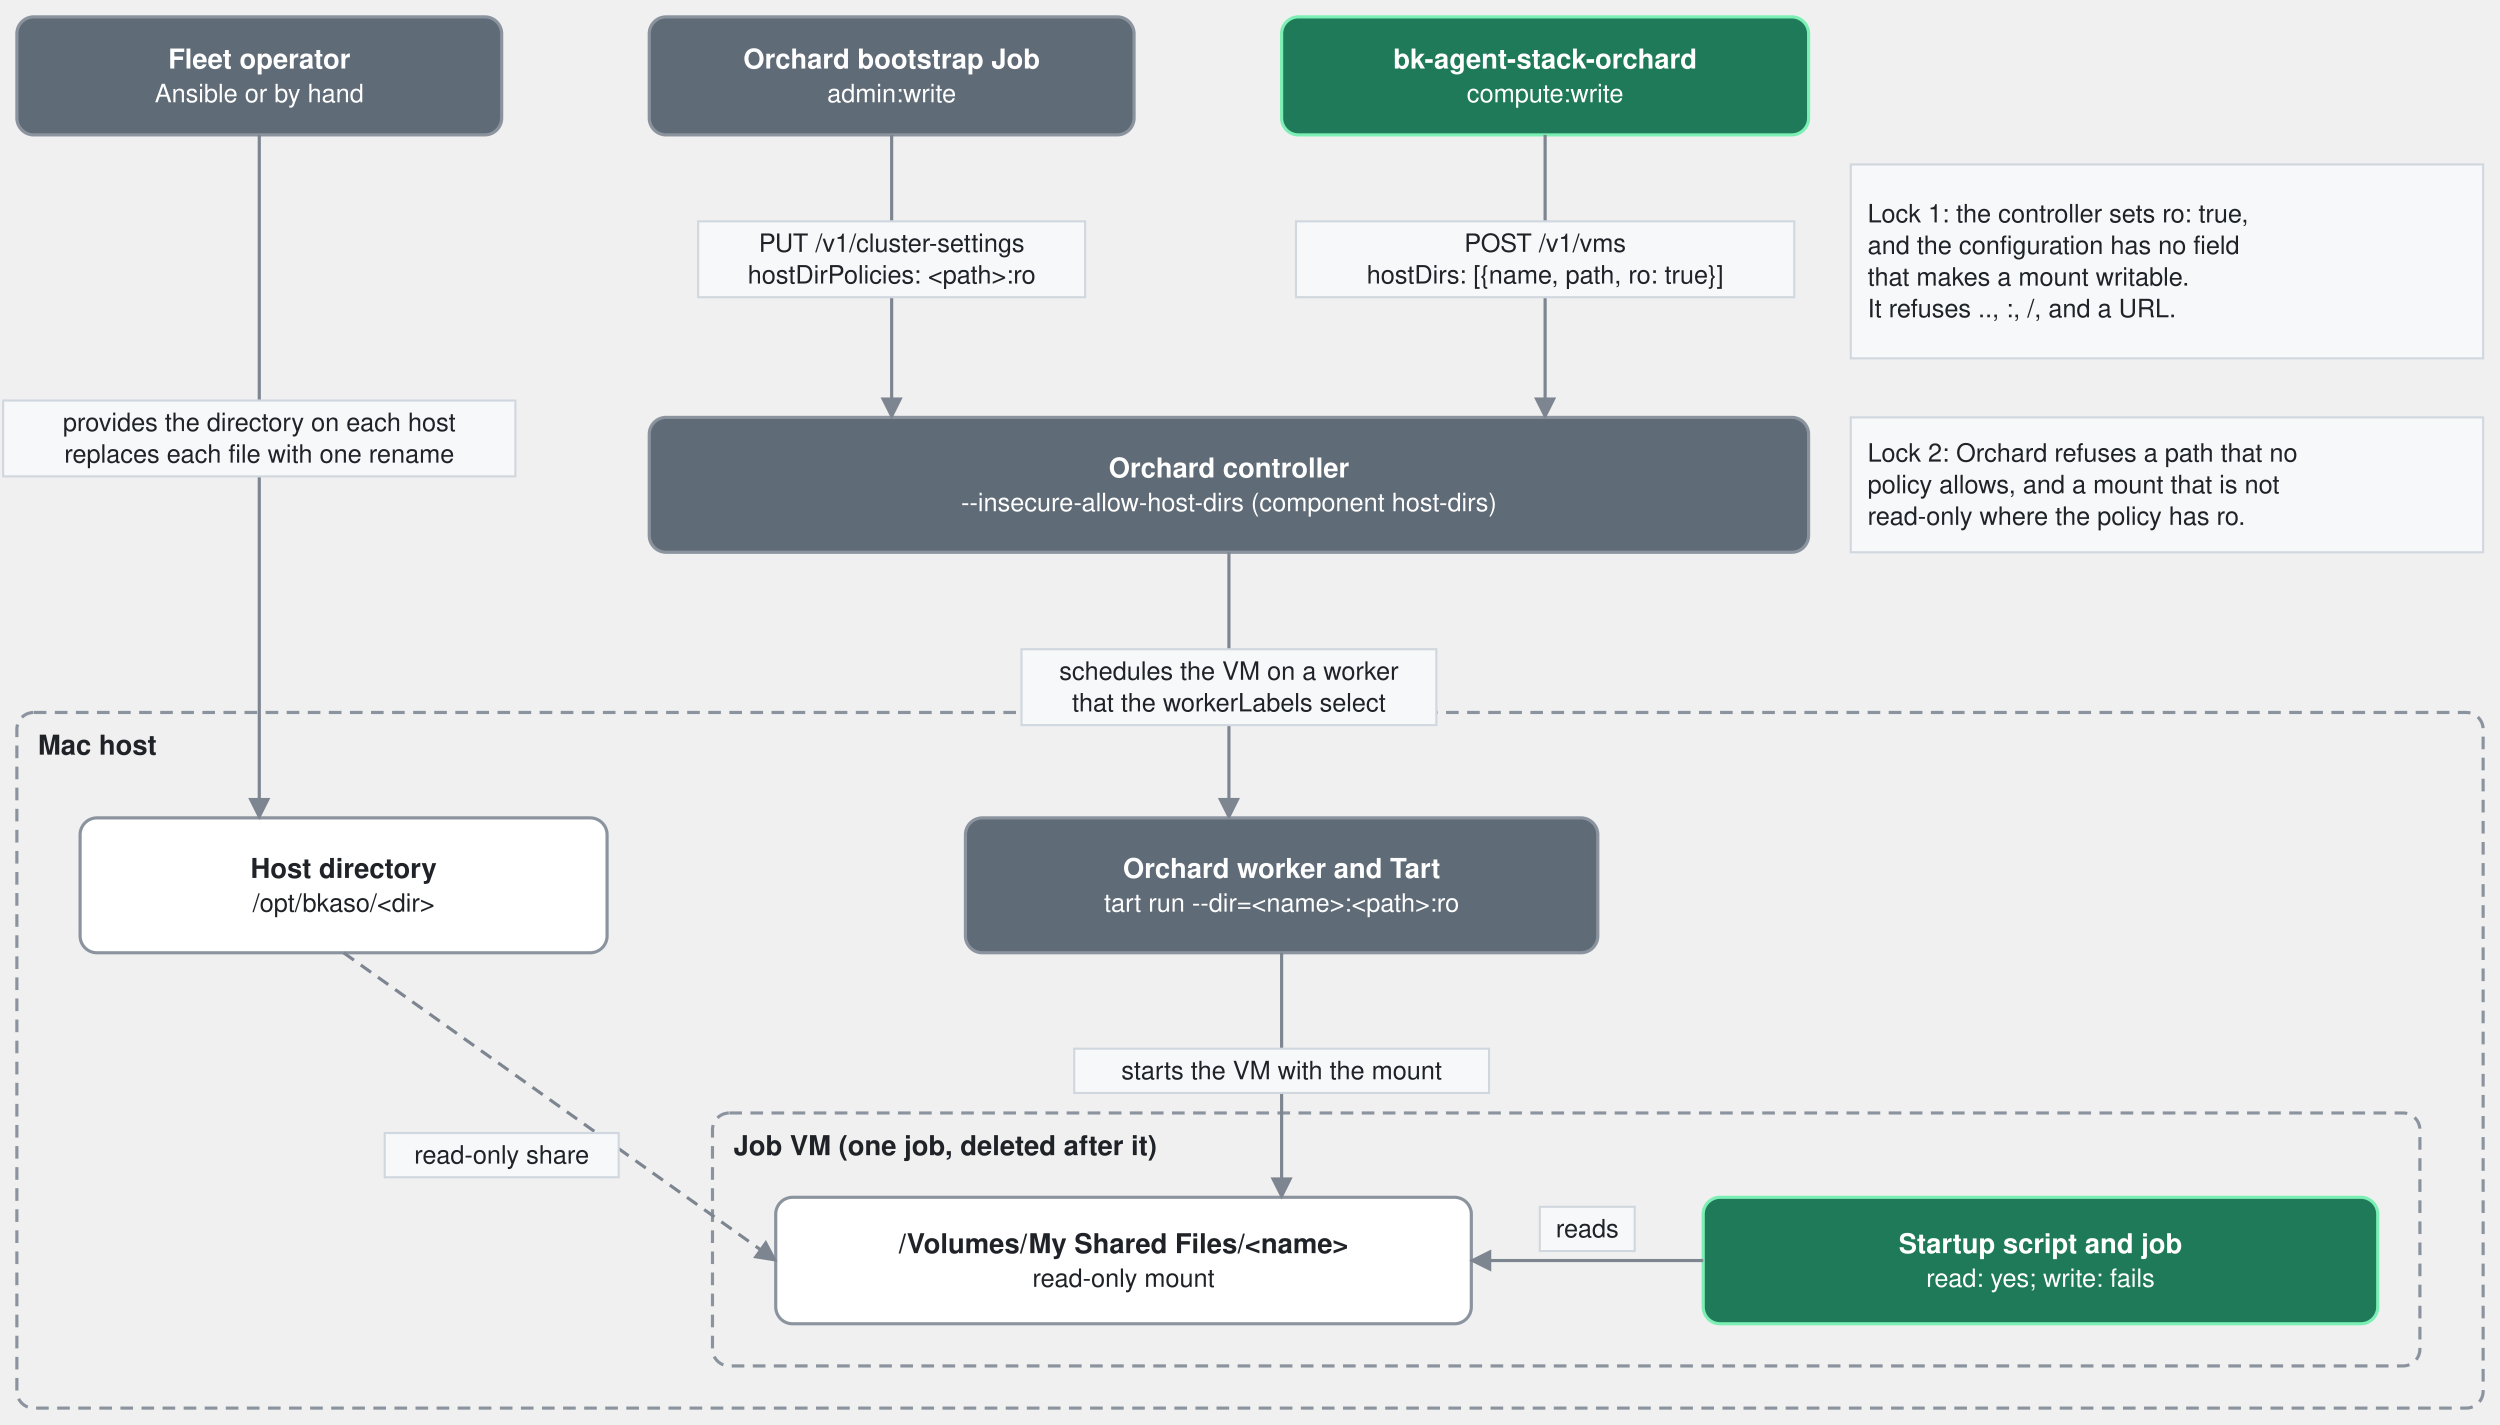
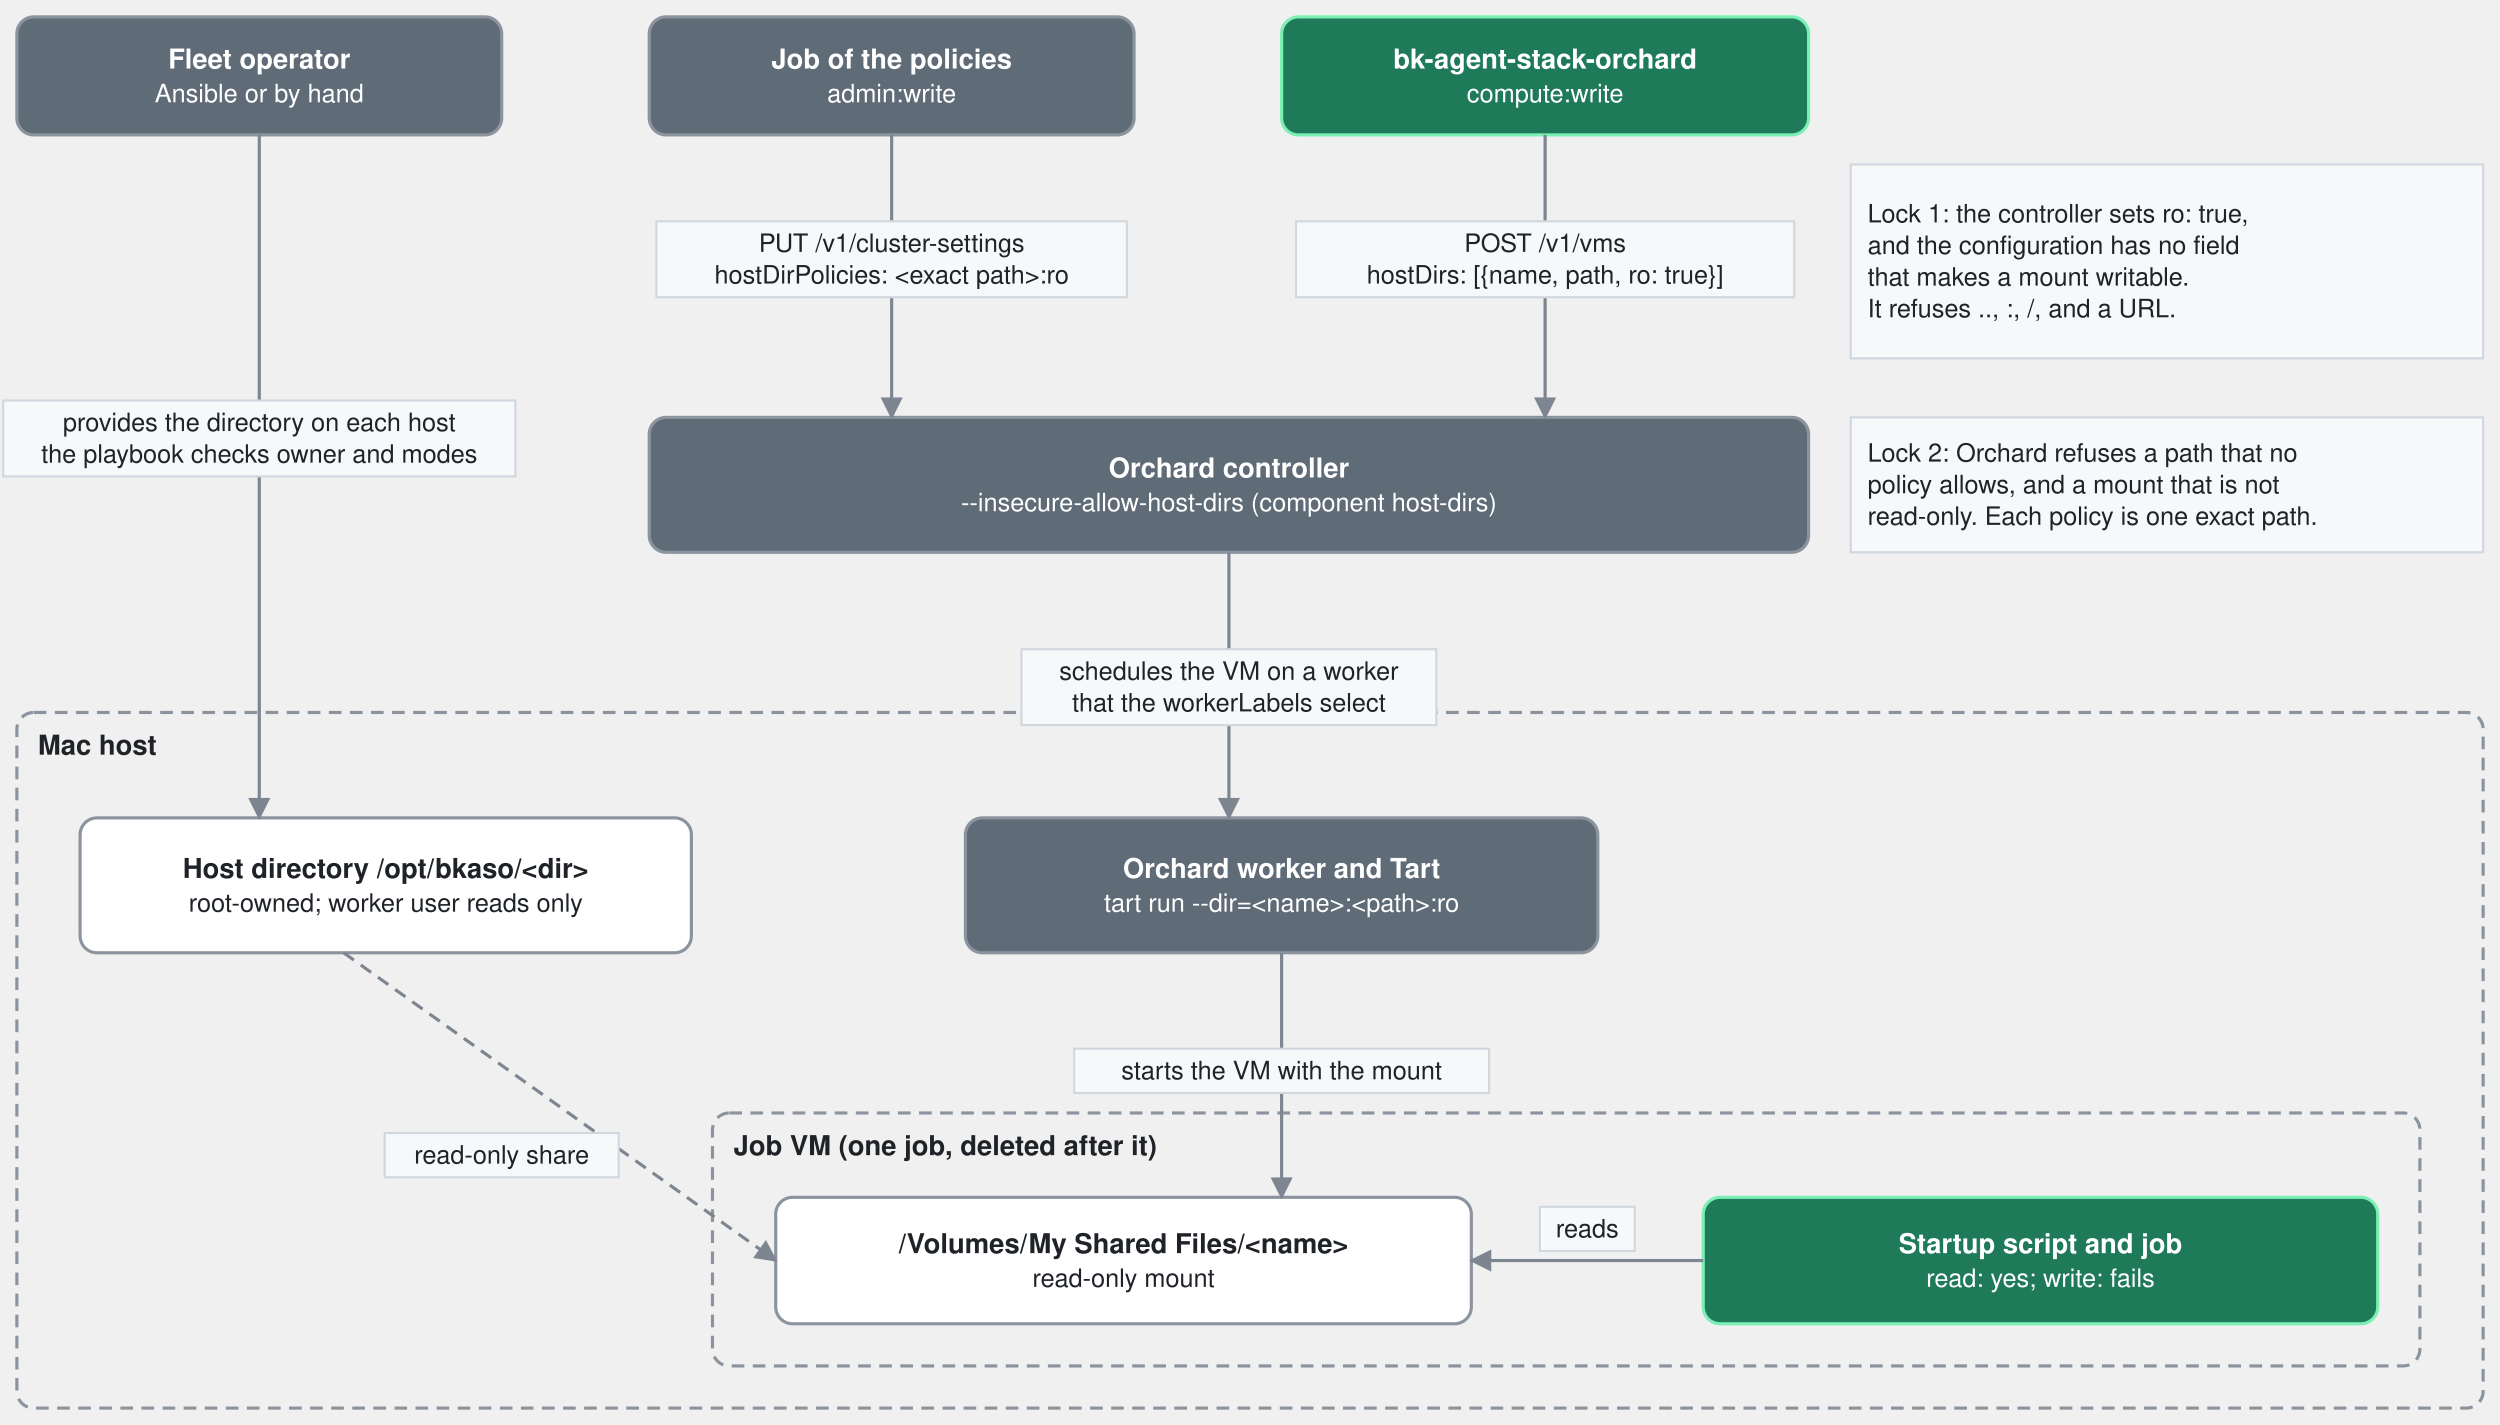
<svg xmlns="http://www.w3.org/2000/svg" version="1.1" width="1186px" height="676px" viewBox="-8 -8 1186 676" style="background: transparent; color-scheme: light;">
  <defs>
    <marker id="arrow" viewBox="0 0 10 10" refX="9" refY="5" markerWidth="7" markerHeight="7" orient="auto-start-reverse">
      <path d="M 0 0 L 10 5 L 0 10 z" fill="#7d8590" />
    </marker>
  </defs>
  <rect x="0" y="0" width="230" height="56" rx="8" fill="#5f6b77" stroke="#8b949e" stroke-width="1.5" />
  <text x="115.0" y="24.5" font-family="Helvetica" font-size="13" fill="#ffffff" font-weight="bold" text-anchor="middle">Fleet operator</text>
  <text x="115.0" y="40.5" font-family="Helvetica" font-size="12" fill="#ffffff" text-anchor="middle">Ansible or by hand</text>
  <rect x="300" y="0" width="230" height="56" rx="8" fill="#5f6b77" stroke="#8b949e" stroke-width="1.5" />
-   <text x="415.0" y="24.5" font-family="Helvetica" font-size="13" fill="#ffffff" font-weight="bold" text-anchor="middle">Orchard bootstrap Job</text>
+   <text x="415.0" y="24.5" font-family="Helvetica" font-size="13" fill="#ffffff" font-weight="bold" text-anchor="middle">Job of the policies</text>
  <text x="415.0" y="40.5" font-family="Helvetica" font-size="12" fill="#ffffff" text-anchor="middle">admin:write</text>
  <rect x="600" y="0" width="250" height="56" rx="8" fill="#1F7A5A" stroke="#7CF0B4" stroke-width="1.5" />
  <text x="725.0" y="24.5" font-family="Helvetica" font-size="13" fill="#ffffff" font-weight="bold" text-anchor="middle">bk-agent-stack-orchard</text>
  <text x="725.0" y="40.5" font-family="Helvetica" font-size="12" fill="#ffffff" text-anchor="middle">compute:write</text>
  <rect x="300" y="190" width="550" height="64" rx="8" fill="#5f6b77" stroke="#8b949e" stroke-width="1.5" />
  <text x="575.0" y="218.5" font-family="Helvetica" font-size="13" fill="#ffffff" font-weight="bold" text-anchor="middle">Orchard controller</text>
  <text x="575.0" y="234.5" font-family="Helvetica" font-size="12" fill="#ffffff" text-anchor="middle">--insecure-allow-host-dirs (component host-dirs)</text>
  <path d="M 415 56 L 415 190" fill="none" stroke="#7d8590" stroke-width="1.5" marker-end="url(#arrow)" />
-   <rect x="323.2" y="97.0" width="183.6" height="36" fill="#f6f8fa" stroke="#d0d7de" />
+   <rect x="303.4" y="97.0" width="223.2" height="36" fill="#f6f8fa" stroke="#d0d7de" />
  <text x="415.0" y="111.5" font-family="Helvetica" font-size="12" fill="#1f2328" text-anchor="middle">PUT /v1/cluster-settings</text>
-   <text x="415.0" y="126.5" font-family="Helvetica" font-size="12" fill="#1f2328" text-anchor="middle">hostDirPolicies: &lt;path&gt;:ro</text>
+   <text x="415.0" y="126.5" font-family="Helvetica" font-size="12" fill="#1f2328" text-anchor="middle">hostDirPolicies: &lt;exact path&gt;:ro</text>
  <path d="M 725 56 L 725 190" fill="none" stroke="#7d8590" stroke-width="1.5" marker-end="url(#arrow)" />
  <rect x="606.8" y="97.0" width="236.4" height="36" fill="#f6f8fa" stroke="#d0d7de" />
  <text x="725.0" y="111.5" font-family="Helvetica" font-size="12" fill="#1f2328" text-anchor="middle">POST /v1/vms</text>
  <text x="725.0" y="126.5" font-family="Helvetica" font-size="12" fill="#1f2328" text-anchor="middle">hostDirs: [{name, path, ro: true}]</text>
  <rect x="870" y="70" width="300" height="92" fill="#f6f8fa" stroke="#d0d7de" />
  <text x="878" y="97.5" font-family="Helvetica" font-size="12" fill="#1f2328" text-anchor="start">Lock 1: the controller sets ro: true,</text>
  <text x="878" y="112.5" font-family="Helvetica" font-size="12" fill="#1f2328" text-anchor="start">and the configuration has no field</text>
  <text x="878" y="127.5" font-family="Helvetica" font-size="12" fill="#1f2328" text-anchor="start">that makes a mount writable.</text>
  <text x="878" y="142.5" font-family="Helvetica" font-size="12" fill="#1f2328" text-anchor="start">It refuses .., :, /, and a URL.</text>
  <rect x="870" y="190" width="300" height="64" fill="#f6f8fa" stroke="#d0d7de" />
  <text x="878" y="211.0" font-family="Helvetica" font-size="12" fill="#1f2328" text-anchor="start">Lock 2: Orchard refuses a path that no</text>
  <text x="878" y="226.0" font-family="Helvetica" font-size="12" fill="#1f2328" text-anchor="start">policy allows, and a mount that is not</text>
-   <text x="878" y="241.0" font-family="Helvetica" font-size="12" fill="#1f2328" text-anchor="start">read-only where the policy has ro.</text>
+   <text x="878" y="241.0" font-family="Helvetica" font-size="12" fill="#1f2328" text-anchor="start">read-only. Each policy is one exact path.</text>
  <rect x="0" y="330" width="1170" height="330" rx="8" fill="none" stroke="#8b949e" stroke-width="1.5" stroke-dasharray="6 4" />
  <text x="10" y="350" font-family="Helvetica" font-size="13" fill="#1f2328" font-weight="bold" text-anchor="start">Mac host</text>
-   <rect x="30" y="380" width="250" height="64" rx="8" fill="#ffffff" stroke="#8b949e" stroke-width="1.5" />
-   <text x="155.0" y="408.5" font-family="Helvetica" font-size="13" fill="#1f2328" font-weight="bold" text-anchor="middle">Host directory</text>
-   <text x="155.0" y="424.5" font-family="Helvetica" font-size="12" fill="#1f2328" text-anchor="middle">/opt/bkaso/&lt;dir&gt;</text>
+   <rect x="30" y="380" width="290" height="64" rx="8" fill="#ffffff" stroke="#8b949e" stroke-width="1.5" />
+   <text x="175.0" y="408.5" font-family="Helvetica" font-size="13" fill="#1f2328" font-weight="bold" text-anchor="middle">Host directory /opt/bkaso/&lt;dir&gt;</text>
+   <text x="175.0" y="424.5" font-family="Helvetica" font-size="12" fill="#1f2328" text-anchor="middle">root-owned; worker user reads only</text>
  <rect x="450" y="380" width="300" height="64" rx="8" fill="#5f6b77" stroke="#8b949e" stroke-width="1.5" />
  <text x="600.0" y="408.5" font-family="Helvetica" font-size="13" fill="#ffffff" font-weight="bold" text-anchor="middle">Orchard worker and Tart</text>
  <text x="600.0" y="424.5" font-family="Helvetica" font-size="12" fill="#ffffff" text-anchor="middle">tart run --dir=&lt;name&gt;:&lt;path&gt;:ro</text>
  <path d="M 575 254 L 575 380" fill="none" stroke="#7d8590" stroke-width="1.5" marker-end="url(#arrow)" />
  <rect x="476.6" y="300.0" width="196.8" height="36" fill="#f6f8fa" stroke="#d0d7de" />
  <text x="575.0" y="314.5" font-family="Helvetica" font-size="12" fill="#1f2328" text-anchor="middle">schedules the VM on a worker</text>
  <text x="575.0" y="329.5" font-family="Helvetica" font-size="12" fill="#1f2328" text-anchor="middle">that the workerLabels select</text>
  <path d="M 115 56 L 115 380" fill="none" stroke="#7d8590" stroke-width="1.5" marker-end="url(#arrow)" />
  <rect x="-6.5" y="182.0" width="243.0" height="36" fill="#f6f8fa" stroke="#d0d7de" />
  <text x="115.0" y="196.5" font-family="Helvetica" font-size="12" fill="#1f2328" text-anchor="middle">provides the directory on each host</text>
-   <text x="115.0" y="211.5" font-family="Helvetica" font-size="12" fill="#1f2328" text-anchor="middle">replaces each file with one rename</text>
+   <text x="115.0" y="211.5" font-family="Helvetica" font-size="12" fill="#1f2328" text-anchor="middle">the playbook checks owner and modes</text>
  <rect x="330" y="520" width="810" height="120" rx="8" fill="none" stroke="#8b949e" stroke-width="1.5" stroke-dasharray="6 4" />
  <text x="340" y="540" font-family="Helvetica" font-size="13" fill="#1f2328" font-weight="bold" text-anchor="start">Job VM (one job, deleted after it)</text>
  <rect x="360" y="560" width="330" height="60" rx="8" fill="#ffffff" stroke="#8b949e" stroke-width="1.5" />
  <text x="525.0" y="586.5" font-family="Helvetica" font-size="13" fill="#1f2328" font-weight="bold" text-anchor="middle">/Volumes/My Shared Files/&lt;name&gt;</text>
  <text x="525.0" y="602.5" font-family="Helvetica" font-size="12" fill="#1f2328" text-anchor="middle">read-only mount</text>
  <rect x="800" y="560" width="320" height="60" rx="8" fill="#1F7A5A" stroke="#7CF0B4" stroke-width="1.5" />
  <text x="960.0" y="586.5" font-family="Helvetica" font-size="13" fill="#ffffff" font-weight="bold" text-anchor="middle">Startup script and job</text>
  <text x="960.0" y="602.5" font-family="Helvetica" font-size="12" fill="#ffffff" text-anchor="middle">read: yes; write: fails</text>
  <path d="M 600 444 L 600 560" fill="none" stroke="#7d8590" stroke-width="1.5" marker-end="url(#arrow)" />
  <rect x="501.6" y="489.5" width="196.8" height="21" fill="#f6f8fa" stroke="#d0d7de" />
  <text x="600.0" y="504.0" font-family="Helvetica" font-size="12" fill="#1f2328" text-anchor="middle">starts the VM with the mount</text>
  <path d="M 155 444 L 360 590" fill="none" stroke="#7d8590" stroke-width="1.5" stroke-dasharray="6 4" marker-end="url(#arrow)" />
  <rect x="174.5" y="529.5" width="111.0" height="21" fill="#f6f8fa" stroke="#d0d7de" />
  <text x="230" y="544.0" font-family="Helvetica" font-size="12" fill="#1f2328" text-anchor="middle">read-only share</text>
  <path d="M 800 590 L 690 590" fill="none" stroke="#7d8590" stroke-width="1.5" marker-end="url(#arrow)" />
  <rect x="722.5" y="564.5" width="45.0" height="21" fill="#f6f8fa" stroke="#d0d7de" />
  <text x="745" y="579.0" font-family="Helvetica" font-size="12" fill="#1f2328" text-anchor="middle">reads</text>
</svg>
